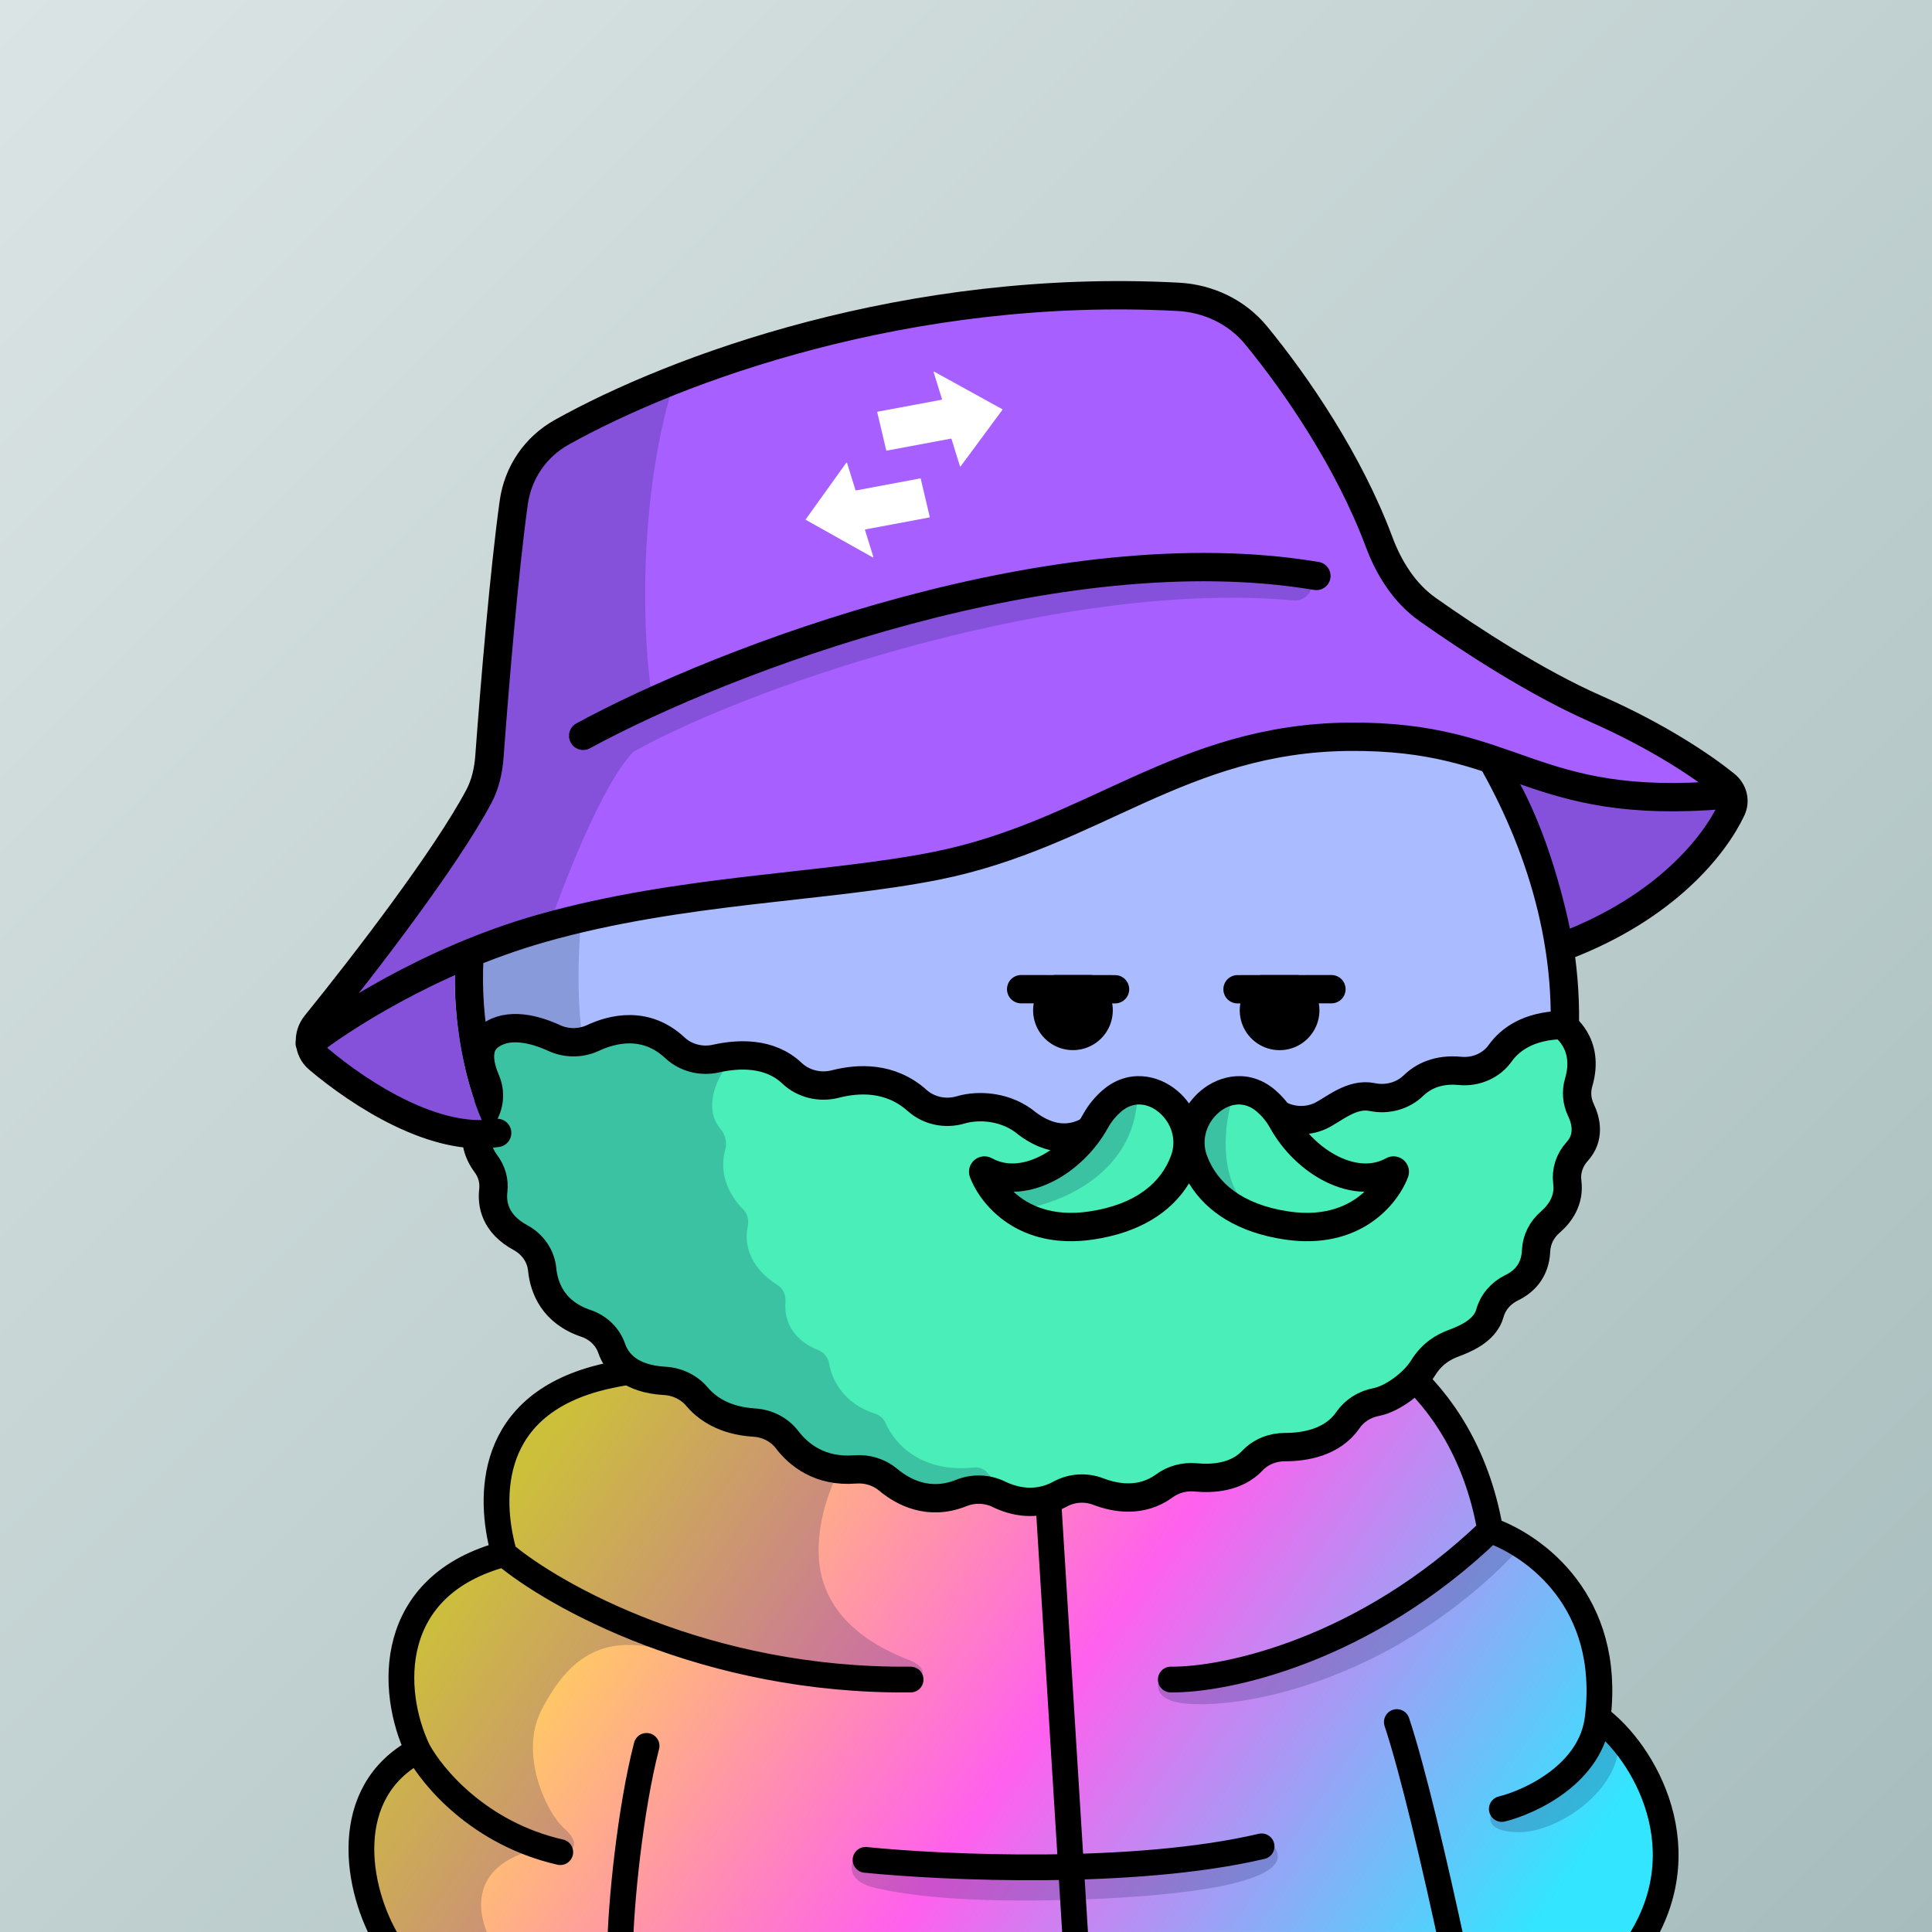
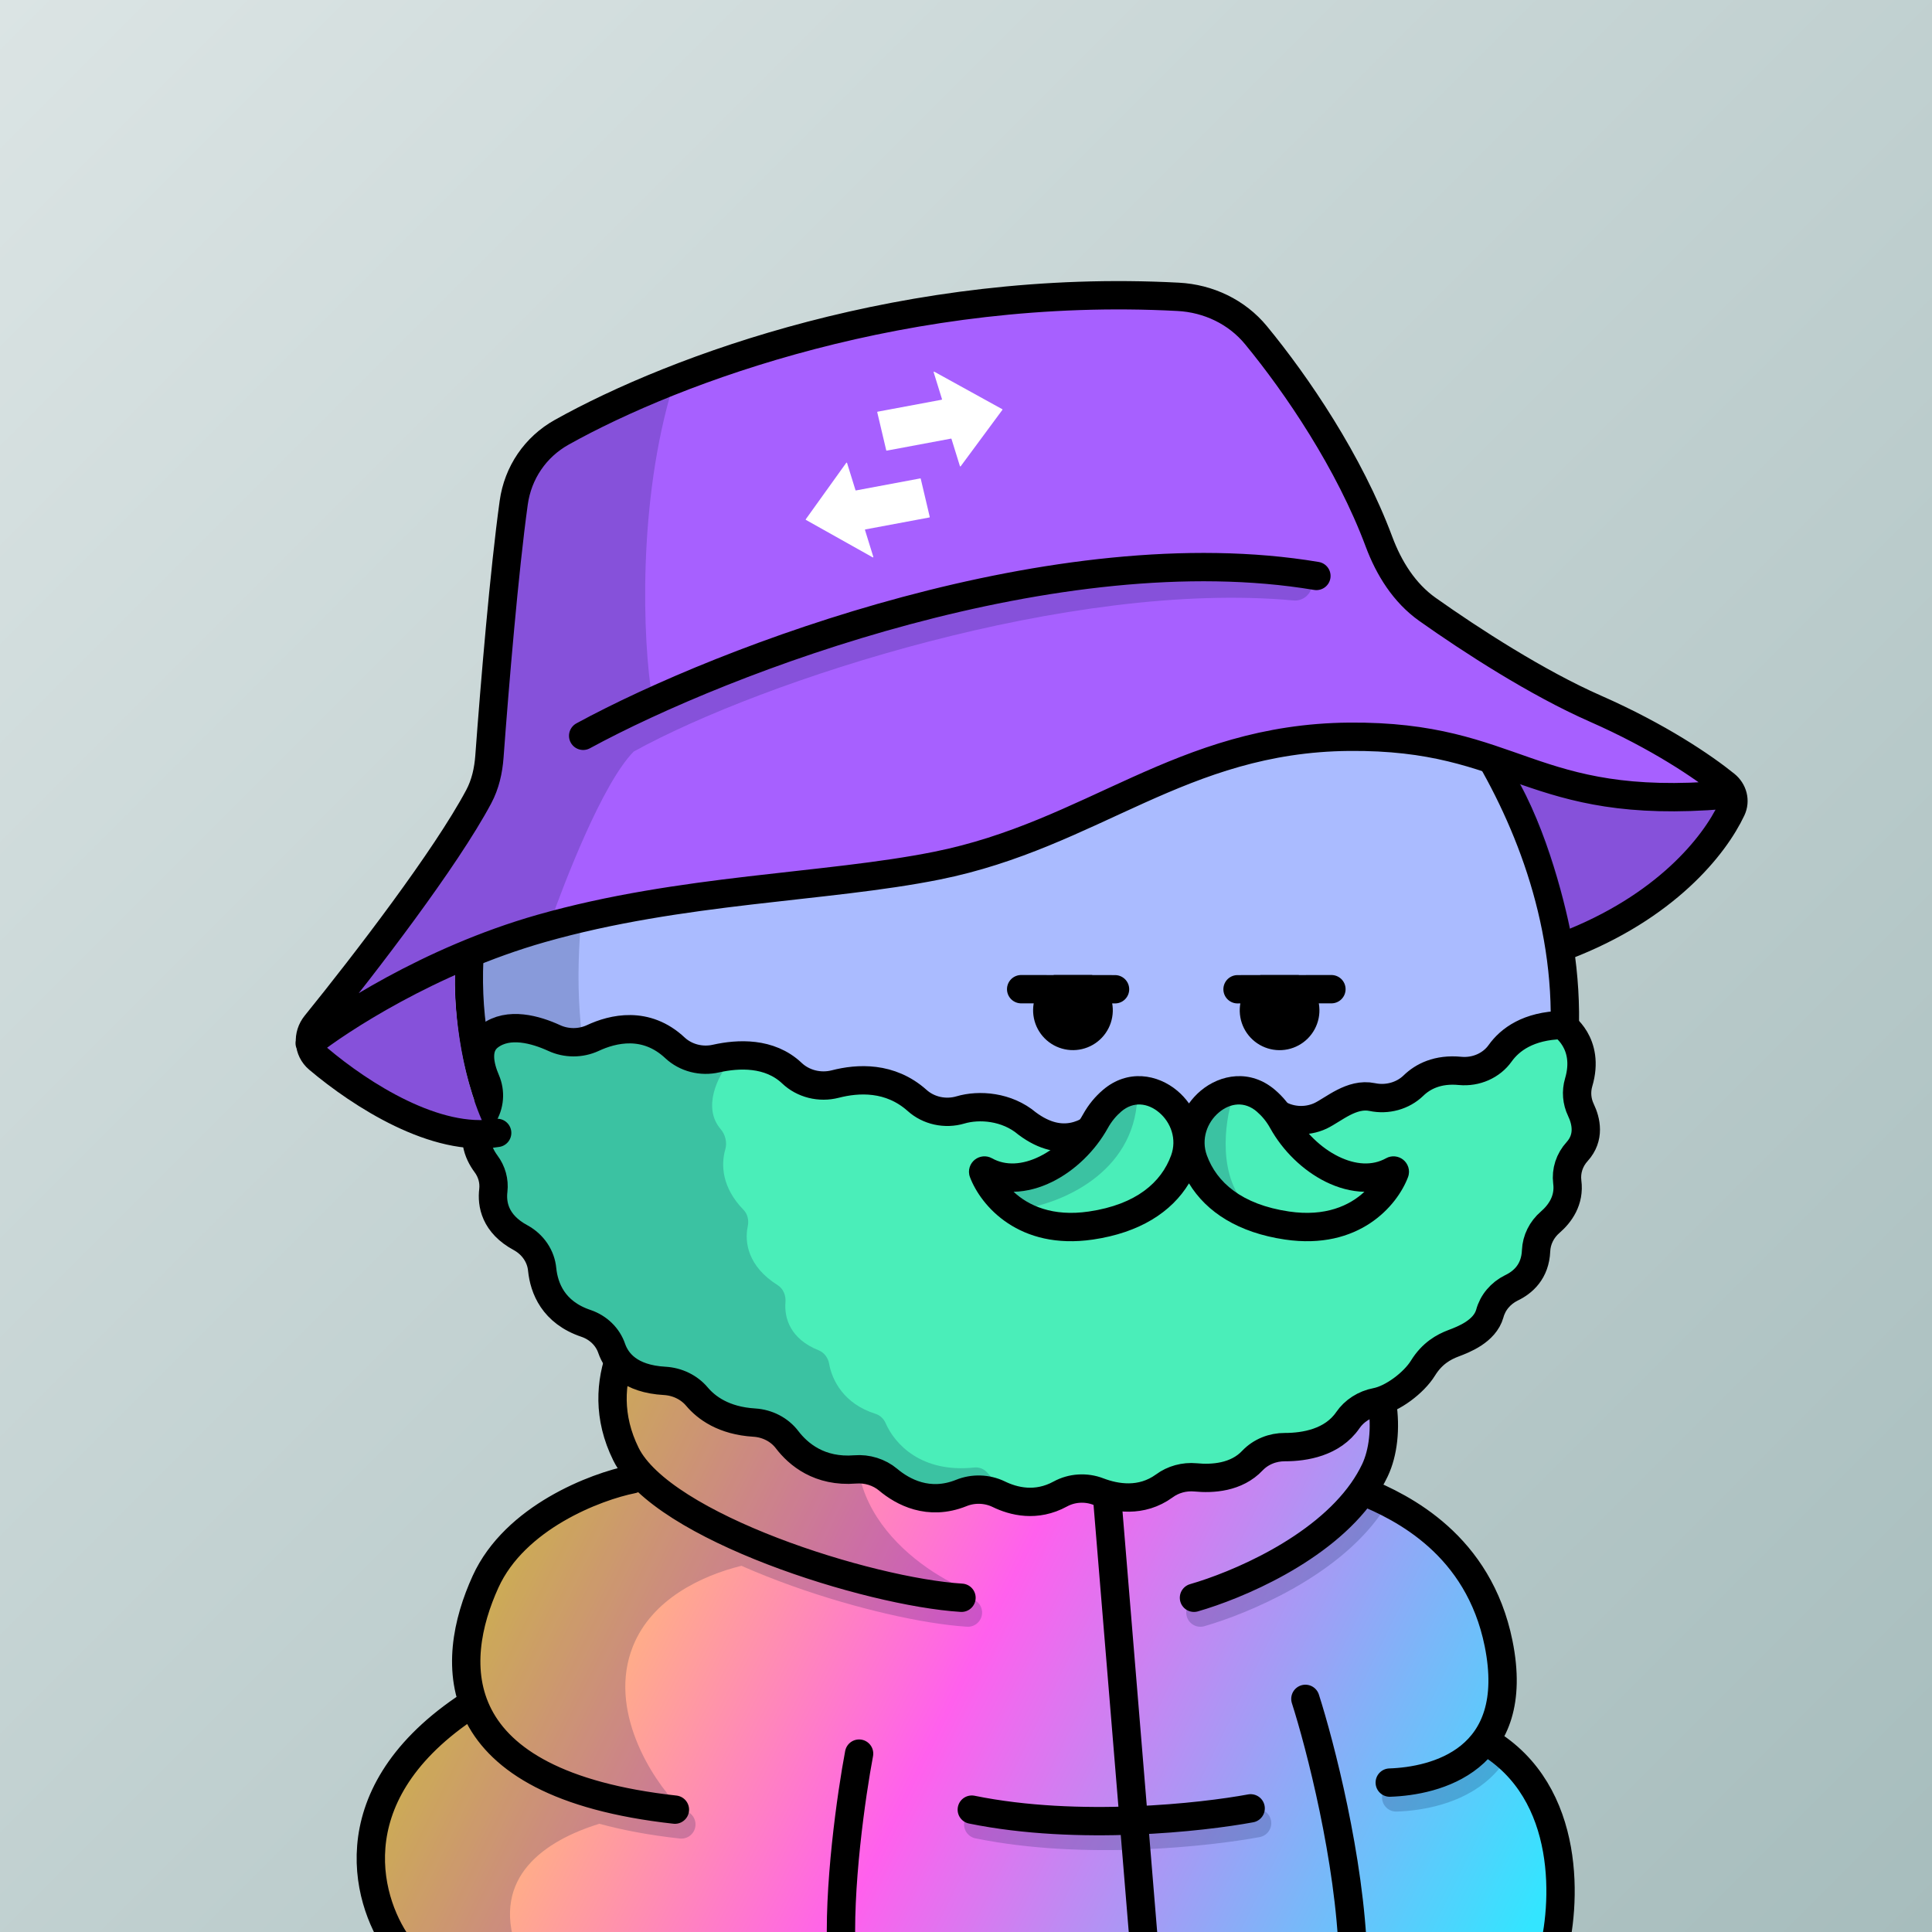
<svg xmlns="http://www.w3.org/2000/svg" preserveAspectRatio="xMidYMin meet" fill="none" viewBox="0 0 1500 1500">
  <g>
    <path fill="url(#prefix__paint0_linear_53_28788)" d="M0 0h1500v1500H0z" />
    <defs>
      <linearGradient id="prefix__paint0_linear_53_28788" x1="0" y1="0" x2="1500" y2="1500" gradientUnits="userSpaceOnUse">
        <stop stop-color="#DBE4E4" />
        <stop offset="1" stop-color="#A7BDBD" />
      </linearGradient>
    </defs>
-     <g clip-path="url(#prefix__clip0_53_27868)">
-       <path d="M295.8 1500s-47.94-91.54 28.64-134.76c0 0-62-101.54 67.13-159.88 0 0-37.4-104.09 81.15-137.65 0 0 144.28-18.07 334.85-18.07 0 0 171.93-9.14 272.93 4.86 0 0 48.6 26.91 76.51 133.04 0 0 102.26 45.87 83.4 145.87 0 0 95.08 77.12 34 166.56l-978.61.03z" fill="url(#prefix__paint0_linear_53_27868)" />
-       <path d="M413.5 1436.5c-54 14.8-41.833 56.83-29 76H309c-8.833-12.83-26.5-48.1-26.5-86.5s29.667-63.33 44.5-71l-18-50c3.833-14.67 16.4-49.7 36-72.5 18.829-21.9 42.242-22.8 52.773-20.32-4.833-2.49-11.288-20.19-5.773-77.18 6-62 116.5-77.5 171-77.5l241.5-11 7 36c-17.167-2.17-61.1-4.2-99.5 5-48 11.5-80.5 77.5-76 125s48.5 68 69 76c16.4 6.4 11.5 13.67 7 16.5-49.667-3.83-159.1-14.1-199.5-24.5-50.5-13-74.5 13.5-92 47s3 79 17.5 92c11.6 10.4 7.5 15.67 4 17h-28.5zM678.5 1465.5c-20-4.8-18.667-17-15.5-22.5l169.5 1.5 157-10.5c19 28-73 38.5-157 41s-129-3.5-154-9.5zM913 1321.5c-15.2-3.6-15-12.83-13-17l49-6.5c2.333-3.33 20.5-12.3 74.5-21.5s109.83-61.5 131-86.5l25.5 11.5c-14.33 17-57.5 58.1-115.5 86.5-72.5 35.5-132.5 38-151.5 33.5zM1179.5 1422.5c-23.2 0-24-9.67-21.5-14.5 37.6-11.6 66.67-41.83 76.5-55.5 8.5-9.83 24.8-22.5 22 5.5-3.5 35-48 64.5-77 64.5z" fill="#001647" fill-opacity=".2" />
-       <path d="M1084.5 1337c12.33 37 29.5 110.3 43.5 175.5m-646.5 0c.333-32.83 7.7-107.6 20.5-157M301.5 1508.5c-25.5-42-37.6-117.3 23-149.5m0 0c-22-46-25-128.1 67-152.5m-67 152.5c11.333 20.83 47.5 64.6 110.5 79m-43.5-231.5c-10.5-36.17-17.4-111.6 71-136 53.112-14.66 199.972-21.87 344-24.82m-415 160.82c38.167 32.17 156.3 99.1 315.5 97.5m450-116c-10.37-60.53-39.49-100.92-65.94-123.9-17.73-15.41-41.66-19.79-65.15-19.96-61.49-.42-140.02-.09-219.41 1.54M1157 1188c35.17 12.5 94.3 55.9 83.5 145.5M1157 1188c-97.6 94-206 116.5-248 116m331.5 29.5c35.83 26.17 81.7 104.2 28.5 180m-28.5-180c-4.8 43.2-51.67 65.33-74.5 71m-330.5 109l-29-467.82M672 1444c61.333 6.17 208.7 12.7 307.5-10.5" stroke="#000" stroke-width="20" stroke-linecap="round" />
+     <g clip-path="url(#clip0_483_532)">
+       <path d="M366.5 1327.5C264.5 1394.3 286.333 1481.33 310 1516.5L1208 1510C1237.2 1434.8 1183.17 1369.33 1152.5 1346C1198.9 1256 1109.83 1182.17 1059.5 1156.5C1089.1 1116.1 1063.83 1061 1047.5 1038.5C819.5 1116.1 602.5 1048.83 522.5 1005.5C452.9 1045.5 475.833 1117.83 496 1149C358.8 1177.8 352.5 1280 366.5 1327.5Z" fill="url(#paint0_linear_483_532)" />
+       <path d="M1069.32 1160.2C1064.35 1156.71 1057.49 1157.91 1054 1162.88C1039.23 1183.91 1016.26 1201.27 992.35 1214.66C968.55 1227.99 944.65 1236.92 928.96 1241.44C923.12 1243.12 919.75 1249.21 921.43 1255.05C923.11 1260.89 929.2 1264.26 935.04 1262.58C952.15 1257.66 977.65 1248.11 1003.1 1233.85C1028.44 1219.66 1054.57 1200.33 1072 1175.52C1075.49 1170.55 1074.29 1163.69 1069.32 1160.2Z" fill="#001647" fill-opacity="0.2" />
+       <path d="M1164.1 1354.75C1159.24 1351.11 1152.34 1352.1 1148.7 1356.96C1133.03 1377.87 1104.14 1383.83 1083.64 1384.51C1077.57 1384.71 1072.81 1389.8 1073.01 1395.87C1073.21 1401.94 1078.3 1406.7 1084.37 1406.5C1106.4 1405.77 1144.34 1399.48 1166.31 1370.15C1169.95 1365.29 1168.97 1358.39 1164.1 1354.75Z" fill="#001647" fill-opacity="0.2" />
+       <path d="M974 1404.68C955.73 1408.06 923.06 1412.42 884.83 1413.9C846.05 1415.41 802.01 1413.94 761.7 1405.72C755.75 1404.51 749.94 1408.35 748.72 1414.3C747.51 1420.25 751.35 1426.06 757.3 1427.28C799.95 1435.98 845.9 1437.43 885.68 1435.89C924.97 1434.36 958.69 1429.89 978 1426.32C983.97 1425.21 987.92 1419.48 986.82 1413.5C985.72 1407.53 979.98 1403.58 974 1404.68Z" fill="#001647" fill-opacity="0.2" />
+       <path d="M526 1158.5L571 1186L615.26 1203.5L680 1225L731.5 1232.5L752.18 1235C707.21 1216.67 630.42 1157.5 683 1067.5L509.66 1009L484 1061.5L480 1115L501 1137.5L526 1158.5Z" fill="#001647" fill-opacity="0.2" />
+       <path d="M575.64 1215.68C588.5 1221.37 601.86 1226.63 615.26 1231.41C664.47 1248.96 716.66 1260.84 750.81 1262.98C756.87 1263.36 762.1 1258.75 762.48 1252.69C762.86 1246.63 758.25 1241.41 752.19 1241.03C720.76 1239.07 670.68 1227.82 622.65 1210.7C574.19 1193.42 530.41 1171.05 509.66 1148.1C505.59 1143.59 498.63 1143.24 494.12 1147.32C493.29 1148.07 492.61 1148.91 492.06 1149.82L491.49 1149.51L400.99 1186.01L372.99 1242.51L360.99 1305.51L372.66 1327.65C371.89 1327.77 371.12 1327.97 370.37 1328.26L363.99 1321.01L321.49 1356.01L287 1432L300.5 1513H401C381.17 1457.08 423.35 1428.94 465.37 1415.96C483.49 1420.94 504.21 1424.83 527.79 1427.43C533.83 1428.1 539.26 1423.74 539.93 1417.7C540.6 1411.66 536.24 1406.23 530.2 1405.56C520.59 1404.5 511.58 1403.23 503.1 1401.77L493.44 1398.36L525.99 1401.49C506.16 1380.99 471.49 1327.59 491.49 1277.99C506.17 1241.57 544.58 1223.41 575.63 1215.67L575.64 1215.68Z" fill="#001647" fill-opacity="0.2" />
+       <path d="M1013.5 1319C1024.83 1354.33 1048.1 1443.9 1050.5 1519.5M667 1361.5C661.166 1392.33 650.3 1467.1 653.5 1519.5M1205 1519.5C1216 1480.17 1221.2 1391.6 1154 1352M1079 1384C1114 1382.83 1181.89 1367 1163.5 1276C1148.04 1199.52 1089.25 1170.37 1058 1157.7M926.999 1240.5C959.802 1231.06 1025.8 1203.54 1058 1157.7M1058 1157.7C1061.62 1152.53 1064.82 1147.13 1067.5 1141.5C1080.32 1114.5 1076.3 1065.5 1047.5 1035.5C1019.19 1047.48 944.091 1070.65 852.5 1076.66M746.499 1240.5C674.499 1236 514.065 1185.63 485.999 1129C457.5 1071.5 493.833 1020 517.999 1002C574.999 1028.17 715.399 1080 820.999 1078C831.68 1077.8 842.194 1077.34 852.5 1076.66M491 1148.5C462.5 1154.17 399.8 1178 377 1228C348.5 1290.5 343 1385 524 1405M311.5 1513.5C285.667 1480.17 259.201 1396.2 360 1327M852.5 1076.66L880.255 1413.39M880.255 1413.39L889 1519.5M880.255 1413.39C919.011 1411.89 952.211 1407.48 971 1404M880.255 1413.39C840.971 1414.92 795.978 1413.46 754.5 1405" stroke="black" stroke-width="22" stroke-linecap="round" />
    </g>
    <defs>
-       <linearGradient id="prefix__paint0_linear_53_27868" x1="461" y1="1064" x2="1157" y2="1546" gradientUnits="userSpaceOnUse">
+       <linearGradient id="paint0_linear_483_532" x1="382.112" y1="1048.46" x2="1207.91" y2="1454.63" gradientUnits="userSpaceOnUse">
        <stop stop-color="#FFEB37" />
-         <stop offset=".522" stop-color="#FF60ED" />
+         <stop offset="0.479" stop-color="#FF60ED" />
        <stop offset="1" stop-color="#33E5FF" />
      </linearGradient>
-       <clipPath id="prefix__clip0_53_27868">
-         <path fill="#fff" d="M0 0h1500v1500H0z" />
+       <clipPath id="clip0_483_532">
+         <rect width="1500" height="1500" fill="white" />
      </clipPath>
    </defs>
    <g clip-path="url(#clip0_497_1194)">
      <path d="M379.667 654.812C432.345 471.574 618.472 401.981 699.114 390.653C740.985 382.718 849.655 375.215 949.364 408.675C980 418.956 1049.88 457.388 1091.92 499.818C1144.47 552.856 1272.97 732.052 1185.05 927.725C1097.12 1123.4 758.414 1092.29 612.749 1051.82C464.472 1010.63 314.48 881.563 379.667 654.812Z" fill="#AABBFF" />
      <path d="M449.293 747.204C454.734 531.068 585.306 432.345 649.911 410C432.292 459.565 365.296 655.455 364 747.204C377.99 984.871 584.496 1053.43 681 1058C601.498 1044.46 443.853 963.339 449.293 747.204Z" fill="#001647" fill-opacity="0.2" />
      <path d="M379.667 654.812C432.345 471.574 618.472 401.981 699.114 390.653C740.985 382.718 849.655 375.215 949.364 408.675C980 418.956 1049.88 457.388 1091.92 499.818C1144.47 552.856 1272.97 732.052 1185.05 927.725C1097.12 1123.4 758.414 1092.29 612.749 1051.82C464.472 1010.63 314.48 881.563 379.667 654.812Z" stroke="black" stroke-width="22" stroke-linecap="round" />
    </g>
    <defs>
      <clipPath id="prefix__clip0_299_662">
        <path fill="#fff" d="M0 0h1500v1500H0z" />
      </clipPath>
    </defs>
    <g clip-path="url(#clip0_624_3204)">
      <path d="M876.086 925.246H970.499" stroke="black" stroke-width="22" stroke-linecap="round" />
      <path d="M865.708 768.06L844.448 768.047L821.695 768.027L792.828 768" stroke="black" stroke-width="22" stroke-linecap="round" />
      <path d="M850.019 773.927C852.061 777.245 853.087 781.09 852.968 784.985C852.85 788.88 851.593 792.655 849.352 795.844C847.112 799.032 843.986 801.494 840.361 802.925C836.737 804.357 832.772 804.695 828.958 803.897C825.143 803.1 821.646 801.202 818.898 798.439C816.15 795.676 814.273 792.168 813.497 788.349C812.721 784.53 813.081 780.567 814.533 776.951C815.985 773.334 818.464 770.223 821.665 768H844.419C846.675 769.567 848.582 771.585 850.019 773.927Z" fill="black" stroke="black" stroke-width="22" stroke-linecap="round" />
      <path d="M1033.71 768L1004.83 768.027L982.081 768.047L960.828 768.06" stroke="black" stroke-width="22" stroke-linecap="round" />
      <path d="M976.506 773.926C974.456 777.243 973.423 781.087 973.536 784.985C973.648 788.882 974.9 792.661 977.138 795.854C979.376 799.047 982.5 801.513 986.125 802.949C989.75 804.385 993.716 804.726 997.533 803.931C1001.35 803.136 1004.85 801.24 1007.6 798.476C1010.35 795.713 1012.23 792.203 1013.01 788.383C1013.78 784.562 1013.42 780.597 1011.97 776.979C1010.52 773.361 1008.04 770.248 1004.83 768.026H982.079C979.837 769.59 977.94 771.598 976.506 773.926Z" fill="black" stroke="black" stroke-width="22" stroke-linecap="round" />
    </g>
    <defs>
      <clipPath id="clip0_624_3204">
        <rect width="1500" height="1500" fill="white" />
      </clipPath>
    </defs>
    <g clip-path="url(#clip0_911_60)">
      <path d="M460.219 805.943C475.82 798.654 501.529 792.379 524.163 813.654C528.273 817.448 533.363 820.195 538.941 821.629C544.519 823.064 550.397 823.138 556.006 821.844C573.016 818.048 597.437 816.739 614.831 833.2C619.122 837.278 624.509 840.214 630.429 841.701C636.349 843.188 642.586 843.172 648.487 841.654C666.028 837.128 691.038 835.634 712.05 854.378C716.422 858.314 721.858 861.079 727.777 862.377C733.697 863.675 739.88 863.459 745.668 861.751C760.092 857.479 781.675 858.939 797.48 872.31C825.383 893.165 845.774 879.144 856.08 870.512C870.479 858.485 893.106 853.242 922.921 866.523C927.217 868.397 911.011 867.005 915.75 867.096C920.49 867.188 925.194 866.353 929.559 864.645C944.143 859.052 968.025 848.964 990.335 863.68C995.352 867.057 1001.27 869.088 1007.43 869.551C1013.6 870.014 1019.78 868.891 1025.3 866.304C1035.45 861.452 1049.43 848.421 1065.43 851.757C1071.13 852.957 1077.07 852.771 1082.66 851.217C1088.26 849.662 1093.33 846.792 1097.37 842.883C1104.59 835.865 1116.15 829.719 1133.7 831.455C1139.73 832.011 1145.81 831.026 1151.28 828.607C1156.75 826.188 1161.4 822.426 1164.73 817.727C1172.28 807.178 1186.55 796.425 1212.99 795.806C1212.99 795.806 1234.77 809.638 1225.67 840.375C1223.58 847.477 1224.19 855.043 1227.42 861.786C1231.51 870.369 1234.43 883.066 1224.5 894.062C1221.55 897.291 1219.34 901.052 1218.02 905.111C1216.7 909.17 1216.3 913.44 1216.82 917.657C1218.75 932.06 1211.05 942.419 1203.6 948.896C1196.92 954.64 1192.97 962.615 1192.61 971.078C1191.97 987.295 1182.39 995.66 1173.39 999.937C1169.26 1001.99 1165.63 1004.82 1162.75 1008.26C1159.87 1011.69 1157.8 1015.65 1156.67 1019.88C1152.69 1033.88 1135.86 1040.13 1128.34 1042.97C1120.83 1045.81 1111.83 1050.78 1104.8 1062.18C1097.77 1073.58 1081.12 1086.14 1068.45 1088.54C1063.95 1089.41 1059.68 1091.1 1055.9 1093.53C1052.12 1095.95 1048.9 1099.06 1046.44 1102.66C1034.48 1120.03 1012.92 1123.54 997.649 1123.54C992.899 1123.5 988.197 1124.4 983.858 1126.19C979.519 1127.97 975.643 1130.6 972.488 1133.89C959.959 1147.29 941.13 1148.29 928.218 1147.03C919.494 1146.22 910.786 1148.61 903.945 1153.68C886.051 1166.67 866.187 1163.2 852.742 1158.06C847.995 1156.23 842.86 1155.45 837.739 1155.77C832.618 1156.09 827.651 1157.52 823.228 1159.93C804.494 1170.17 786.893 1165.72 775.279 1160.03C770.81 1157.89 765.888 1156.71 760.871 1156.56C755.853 1156.41 750.868 1157.31 746.278 1159.18C720.94 1169.33 700.843 1158.33 689.532 1148.82C686.082 1145.93 682.031 1143.74 677.633 1142.37C673.235 1140.99 668.583 1140.48 663.967 1140.85C636.193 1143.07 619.776 1129.1 611.091 1117.75C608.171 1113.92 604.368 1110.74 599.961 1108.45C595.553 1106.16 590.653 1104.81 585.618 1104.5C561.872 1103.05 548.422 1092.98 541.153 1084.38C538.145 1080.8 534.353 1077.85 530.028 1075.74C525.704 1073.62 520.946 1072.39 516.073 1072.11C488.965 1070.6 478.706 1057.76 474.909 1046.89C473.409 1042.47 470.835 1038.41 467.388 1035.05C463.94 1031.69 459.709 1029.1 455.023 1027.5C429.48 1018.94 422.413 999.936 420.942 985.655C420.48 980.616 418.728 975.748 415.833 971.459C412.938 967.169 408.984 963.582 404.299 960.997C384.079 950.136 381.744 934.663 383.019 924.205C383.85 916.922 381.827 909.597 377.32 903.573C371.088 895.114 365.408 881.616 375.03 866.267C377.603 862.177 379.137 857.593 379.517 852.863C379.897 848.133 379.112 843.381 377.221 838.969C372.334 827.6 369.038 812.67 379.982 804.456C394.838 793.255 415.968 799.376 430.262 805.914C434.922 808.066 440.05 809.188 445.247 809.193C450.444 809.198 455.569 808.086 460.219 805.943Z" fill="#4AEEB9" />
      <path d="M559.543 876.665C545.123 859.855 557.331 835.636 566.454 824.413C560.927 822.571 548.96 818.866 545.318 818.788C540.765 818.691 527.176 815.109 518.697 809.285C510.218 803.46 512.667 807.275 505.625 805.243C498.582 803.212 480.886 802.364 478.863 802.32C476.839 802.277 441.295 807.632 439.778 807.6C438.26 807.567 402.068 795.978 400.56 795.475C399.354 795.074 384.005 804.371 376.481 809.07L375.865 837.745C375.849 838.497 374.828 854.653 374.319 862.637L374.292 911.077L398.67 954.394L421.72 988.747L452.684 1031.73L479.964 1057.71L512.049 1072.04L576.734 1100.22L617.663 1126.96L656.354 1140.02L706.601 1157.08L749.096 1157.99L788.05 1158.82C780.022 1156.92 771.799 1149.38 766.552 1143.38C764.045 1140.51 760.276 1138.96 756.49 1139.36C715.191 1143.75 694.664 1121.11 687.589 1104.9C686.111 1101.51 683.291 1098.81 679.766 1097.7C655.194 1089.96 646.026 1071.74 643.706 1058.71C642.893 1054.15 639.87 1050.07 635.563 1048.35C613.408 1039.54 608.801 1023.1 609.835 1011C610.272 1005.89 608.173 1000.55 603.832 997.826C580.686 983.294 577.921 964.469 580.559 952.142C581.528 947.614 580.532 942.638 577.294 939.328C560.382 922.041 559.702 904.215 563.112 892.424C564.66 887.074 563.169 880.893 559.543 876.665Z" fill="#001647" fill-opacity="0.2" />
      <path d="M524.163 813.654C501.529 792.379 475.82 798.654 460.219 805.943C455.569 808.086 450.444 809.198 445.247 809.193C440.05 809.188 434.921 808.066 430.262 805.914C415.968 799.376 394.838 793.255 379.982 804.456C369.038 812.67 372.334 827.6 377.221 838.969C379.112 843.381 379.897 848.133 379.517 852.863C379.137 857.593 377.603 862.177 375.03 866.267C365.408 881.616 371.088 895.114 377.32 903.573C381.827 909.597 383.85 916.922 383.019 924.205C381.744 934.663 384.079 950.136 404.299 960.997C408.984 963.582 412.938 967.169 415.833 971.459C418.728 975.748 420.48 980.616 420.942 985.655C422.413 999.936 429.48 1018.94 455.023 1027.5C459.709 1029.1 463.94 1031.69 467.388 1035.05C470.835 1038.41 473.409 1042.47 474.909 1046.89C478.706 1057.76 488.965 1070.6 516.073 1072.11C520.946 1072.39 525.704 1073.62 530.028 1075.74C534.353 1077.85 538.145 1080.8 541.153 1084.38C548.422 1092.98 561.872 1103.05 585.618 1104.5C590.653 1104.81 595.553 1106.16 599.961 1108.45C604.368 1110.74 608.171 1113.92 611.091 1117.75C619.776 1129.1 636.193 1143.07 663.967 1140.85C668.583 1140.48 673.235 1140.99 677.633 1142.37C682.031 1143.74 686.082 1145.93 689.532 1148.82C700.843 1158.33 720.94 1169.33 746.278 1159.18C750.868 1157.31 755.853 1156.41 760.871 1156.56C765.888 1156.71 770.81 1157.89 775.278 1160.03C786.893 1165.72 804.494 1170.17 823.228 1159.93C827.651 1157.52 832.618 1156.09 837.739 1155.77C842.86 1155.45 847.995 1156.23 852.742 1158.06C866.187 1163.2 886.051 1166.67 903.945 1153.68C910.786 1148.61 919.494 1146.22 928.218 1147.03C941.13 1148.29 959.959 1147.29 972.488 1133.89C975.643 1130.6 979.519 1127.97 983.858 1126.19C988.197 1124.4 992.899 1123.5 997.649 1123.54C1012.92 1123.54 1034.48 1120.03 1046.44 1102.66C1048.9 1099.06 1052.12 1095.95 1055.9 1093.53C1059.68 1091.1 1063.94 1089.41 1068.45 1088.54C1081.12 1086.14 1097.77 1073.58 1104.8 1062.18C1111.83 1050.78 1120.83 1045.81 1128.34 1042.97L1128.55 1042.89C1136.16 1040.01 1152.72 1033.75 1156.67 1019.88C1157.8 1015.65 1159.87 1011.69 1162.75 1008.26C1165.63 1004.82 1169.26 1001.99 1173.39 999.937C1182.39 995.66 1191.97 987.295 1192.61 971.078C1192.97 962.615 1196.92 954.64 1203.6 948.896C1211.05 942.419 1218.75 932.06 1216.82 917.657C1216.3 913.44 1216.7 909.17 1218.02 905.111C1219.34 901.052 1221.55 897.291 1224.5 894.062C1234.43 883.066 1231.51 870.369 1227.42 861.786C1224.19 855.043 1223.58 847.477 1225.67 840.375C1234.77 809.638 1212.99 795.806 1212.99 795.806C1186.55 796.425 1172.28 807.178 1164.73 817.727C1161.4 822.426 1156.75 826.188 1151.28 828.607C1145.81 831.026 1139.73 832.011 1133.7 831.455C1116.15 829.719 1104.59 835.865 1097.37 842.883C1093.33 846.792 1088.26 849.662 1082.66 851.217C1077.07 852.771 1071.13 852.957 1065.43 851.757C1049.43 848.421 1035.45 861.452 1025.3 866.304C1019.78 868.891 1013.6 870.014 1007.43 869.551C1001.27 869.088 995.352 867.057 990.335 863.68C976.056 854.261 959.164 863.539 945.029 872.906C932.675 881.092 917.921 879.217 904.652 872.618C885.317 863.002 866.772 861.581 856.08 870.512C845.774 879.144 825.383 893.165 797.48 872.31C781.675 858.939 760.092 857.479 745.668 861.751C739.88 863.459 733.697 863.675 727.777 862.377C721.858 861.079 716.422 858.314 712.05 854.378C691.038 835.634 666.028 837.128 648.487 841.654C642.585 843.172 636.349 843.188 630.429 841.701C624.509 840.214 619.122 837.278 614.831 833.2C597.437 816.739 573.016 818.048 556.006 821.844C550.397 823.138 544.519 823.064 538.941 821.629C533.363 820.195 528.272 817.448 524.163 813.654Z" stroke="black" stroke-width="22" stroke-miterlimit="10" />
      <path d="M847.684 952.99C796.393 960.533 771.057 930.01 764.065 911.56C763.735 910.688 764.715 909.945 765.529 910.399C794.794 926.75 833.656 903.637 851.184 871.99C854.749 865.552 859.18 860.308 864.102 856.095C892.633 831.676 933.121 867.002 920.263 902.286C911.028 927.625 887.792 947.092 847.684 952.99Z" fill="#4AEEB9" />
      <path d="M999.033 952.99C1050.32 960.533 1075.66 930.01 1082.65 911.56C1082.98 910.688 1082 909.945 1081.19 910.399C1051.92 926.75 1013.06 903.637 995.533 871.99C991.967 865.552 987.536 860.308 982.614 856.095C954.083 831.676 913.595 867.002 926.454 902.286C935.688 927.625 958.924 947.092 999.033 952.99Z" fill="#4AEEB9" />
      <path d="M883 852.5C880.2 911.7 822.5 934.5 794 938.5L769.5 916.5L826.5 903.5L851 878.5L858 857.5L883 852.5Z" fill="#001647" fill-opacity="0.2" />
      <path d="M970 938.5C944.8 914.9 950.833 871.333 957 852.5L940 854.5L924.5 867V897L945 925.5L970 938.5Z" fill="#001647" fill-opacity="0.2" />
      <path fill-rule="evenodd" clip-rule="evenodd" d="M923.129 856.694C920.505 853.024 917.459 849.726 914.113 846.903C898.825 834.009 875.472 829.811 856.267 846.248C850.38 851.286 845.101 857.547 840.878 865.171C833.142 879.14 820.655 891.196 807.203 897.842C793.771 904.478 780.734 905.185 770.211 899.306C765.64 896.752 760.435 897.58 756.925 900.315C753.272 903.161 751.024 908.5 753.096 913.968C761.559 936.297 791.257 970.816 848.601 962.383C884.621 957.086 909.524 941.229 923.129 918.755C936.733 941.229 961.636 957.086 997.656 962.384C1055 970.817 1084.7 936.297 1093.16 913.968C1095.23 908.5 1092.99 903.161 1089.33 900.315C1085.82 897.58 1080.62 896.752 1076.05 899.307C1065.52 905.186 1052.49 904.479 1039.06 897.842C1025.6 891.196 1013.12 879.14 1005.38 865.171C1001.16 857.547 995.878 851.287 989.991 846.248C970.785 829.811 947.433 834.01 932.145 846.904C928.799 849.726 925.753 853.024 923.129 856.694ZM899.929 863.721C891.054 856.236 879.898 854.981 870.572 862.962C866.614 866.35 863.033 870.578 860.124 875.83C850.333 893.508 834.625 908.832 816.948 917.566C807.598 922.186 797.32 925.111 786.94 925.299C798.415 936.011 817.19 944.766 845.401 940.617C882.42 935.173 901.682 917.782 909.245 897.029C913.863 884.357 909.026 871.393 899.929 863.721ZM946.329 863.721C937.232 871.394 932.395 884.358 937.013 897.029C944.576 917.782 963.838 935.174 1000.86 940.618C1029.07 944.766 1047.84 936.011 1059.32 925.299C1048.94 925.111 1038.66 922.186 1029.31 917.566C1011.63 908.832 995.925 893.508 986.134 875.83C983.225 870.578 979.643 866.35 975.686 862.962C966.36 854.981 955.203 856.236 946.329 863.721Z" fill="black" />
    </g>
    <defs>
      <clipPath id="clip0_911_60">
        <rect width="1500" height="1500" fill="white" />
      </clipPath>
    </defs>
    <g clip-path="url(#clip0_499_1441)">
      <path d="M376 874C356 831 352 775 353.5 755V739.5L479.5 706.5L646.5 687.5C701.833 680.167 835.3 652.7 926.5 601.5C1017.7 550.3 1130.83 580.167 1176 601.5C1201.2 643.1 1216.5 705.833 1221 732L1264.5 710L1335.5 644L1341 615.5C1327.83 605.667 1301.1 585.7 1299.5 584.5C1297.9 583.3 1248.5 559.333 1224 547.5L1136.5 495L1089 454C1081.5 442.667 1056.4 397.4 1016 307C975.6 216.6 873.5 214 827.5 224C771.167 234.5 635.3 261.6 542.5 286C449.7 310.4 413.5 348.834 407 365L388 489.5L382 584.5L353.5 649L239.5 806.5C247.5 813 267.6 830.8 284 850C300.4 869.2 352.167 874 376 874Z" fill="#A760FF" />
      <path d="M492 583.5C467.6 608.3 438.167 685.167 426.5 718L354 749.5C349 784 364 854 378 876L355.5 878L295.5 856.5L245.5 818V802L347 665L378 597L393.5 482.5L403.5 368.5L443.5 329.5L522.5 299.5C495 389.5 498.833 497.667 506.5 543L579.5 512.5L749 467.5L947.5 440.5L1019 452.5L1018.54 455.235C1017.4 462.096 1011.09 466.826 1004.17 466.186C831.696 450.262 592.254 528.165 492 583.5Z" fill="#001647" fill-opacity="0.2" />
      <path d="M1220 730C1215 693 1193 634 1177.5 604.5L1220 610L1289.5 616L1345.5 619.5L1331.5 653.5L1294 695.5L1253 717.5L1220 730Z" fill="#001647" fill-opacity="0.2" />
      <path d="M452.772 571.28C563.115 511.305 821.499 413.5 1022.05 447.163M1215.08 734.367C1293.13 704.467 1331.11 656.617 1344.38 628.399C1347.53 621.702 1345.42 613.97 1339.66 609.317C1322.28 595.265 1287.7 571.775 1238.64 550.176C1193.41 530.262 1142.48 497.329 1108.33 473.151C1090.34 460.41 1078.37 441.255 1070.66 420.597C1047.56 358.685 1006.85 298.749 975.149 260.245C960.235 242.133 938.188 231.705 914.759 230.46C705.3 219.332 524.534 286.218 436.125 335.612C415.64 347.058 402.082 367.059 398.853 390.302C391.557 442.833 384.121 531.205 379.99 587.396C379.191 598.258 376.802 608.945 371.678 618.556C346.077 666.577 283.741 747.752 245.106 795.488C238.549 803.591 239.171 815.376 247.135 822.1C280.404 850.188 338.468 887.386 385.999 879.581M240.444 809.859C262.015 792.823 333.043 745.637 420.195 720.843C529.136 689.851 641.153 689.404 727.401 672.098C848.465 647.807 916.79 573.215 1047.32 572.025C1177.85 570.835 1187.03 629.968 1339.22 617.077" stroke="black" stroke-width="22" stroke-linecap="round" />
      <path d="M778.287 318.16C778.395 318.004 778.345 317.799 778.177 317.709L725.393 288.599C725.124 288.453 724.793 288.697 724.88 288.978L731.374 309.937C731.431 310.12 731.303 310.313 731.1 310.351L681.368 319.643C681.167 319.681 681.039 319.872 681.093 320.054L688.072 349.642C688.12 349.802 688.29 349.898 688.466 349.866L738.337 340.547C738.511 340.515 738.681 340.609 738.73 340.767L745.281 361.91C745.362 362.174 745.74 362.218 745.903 361.983L778.287 318.16ZM664.589 380.771C664.414 380.804 664.245 380.709 664.196 380.552L657.645 359.408C657.564 359.145 657.186 359.101 657.023 359.335L625.578 403.182C625.47 403.338 625.52 403.543 625.688 403.633L677.525 432.707C677.795 432.852 678.125 432.608 678.038 432.328L671.572 411.459C671.516 411.276 671.643 411.083 671.846 411.045L721.578 401.753C721.78 401.715 721.907 401.524 721.853 401.342L714.852 371.665C714.804 371.506 714.634 371.409 714.458 371.442L664.589 380.771Z" fill="white" />
    </g>
    <defs>
      <clipPath id="clip0_499_1441">
        <rect width="1500" height="1500" fill="white" />
      </clipPath>
    </defs>
  </g>
</svg>
